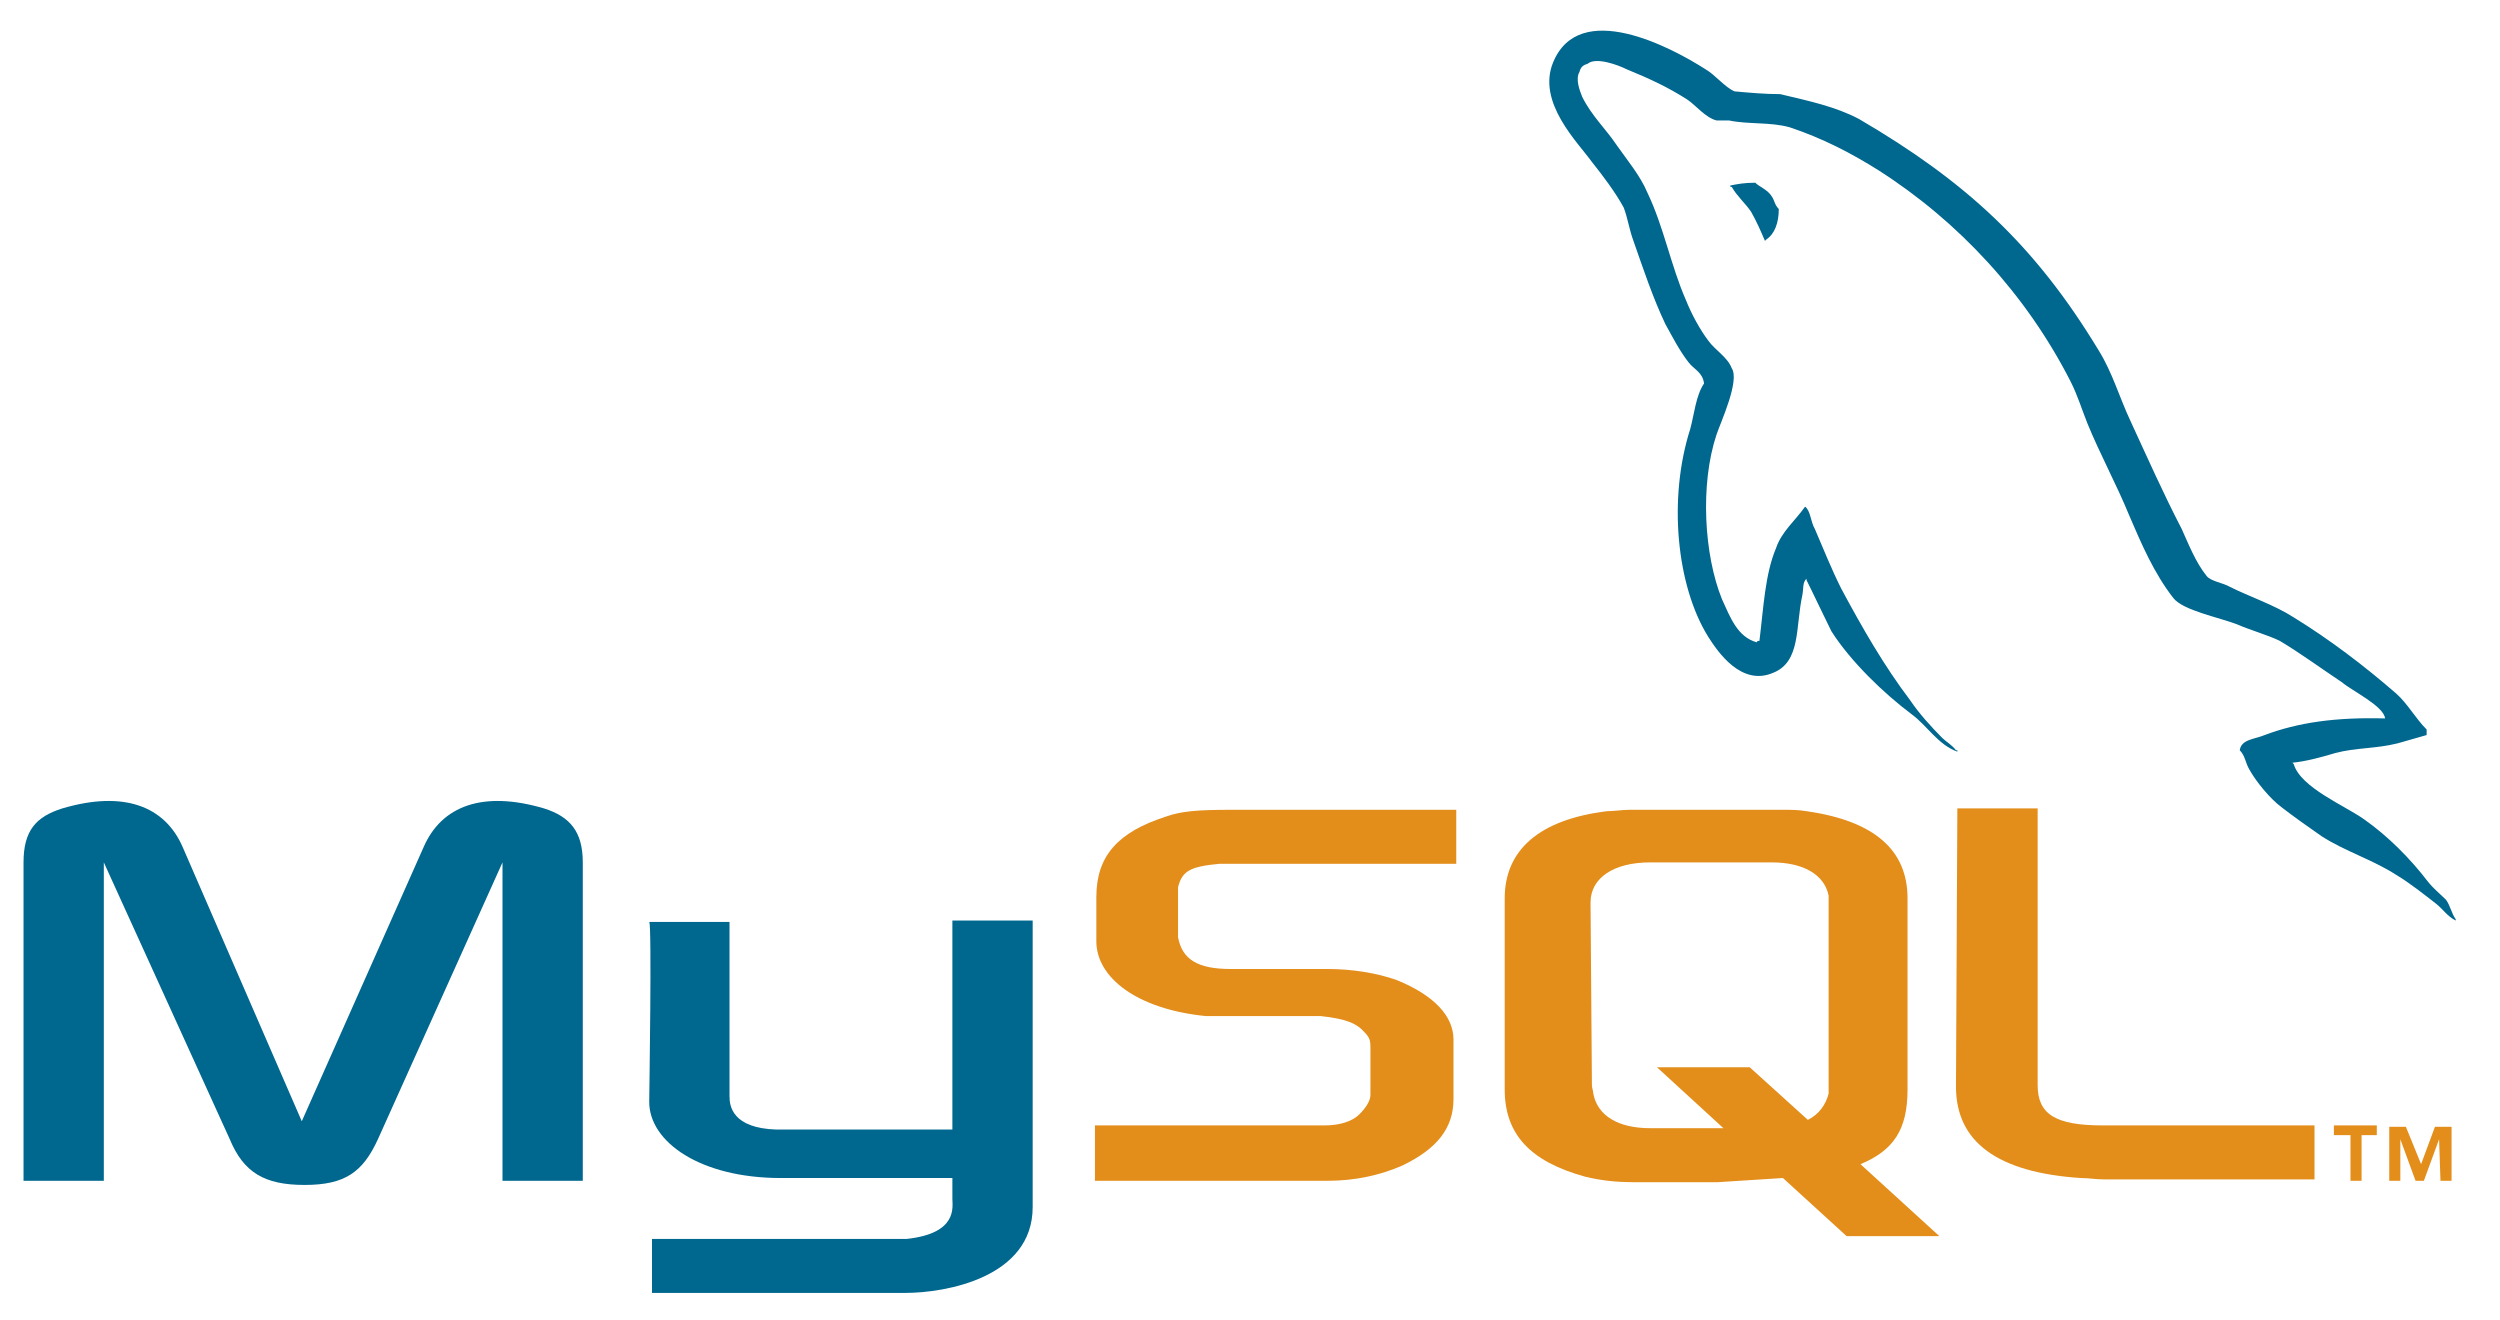
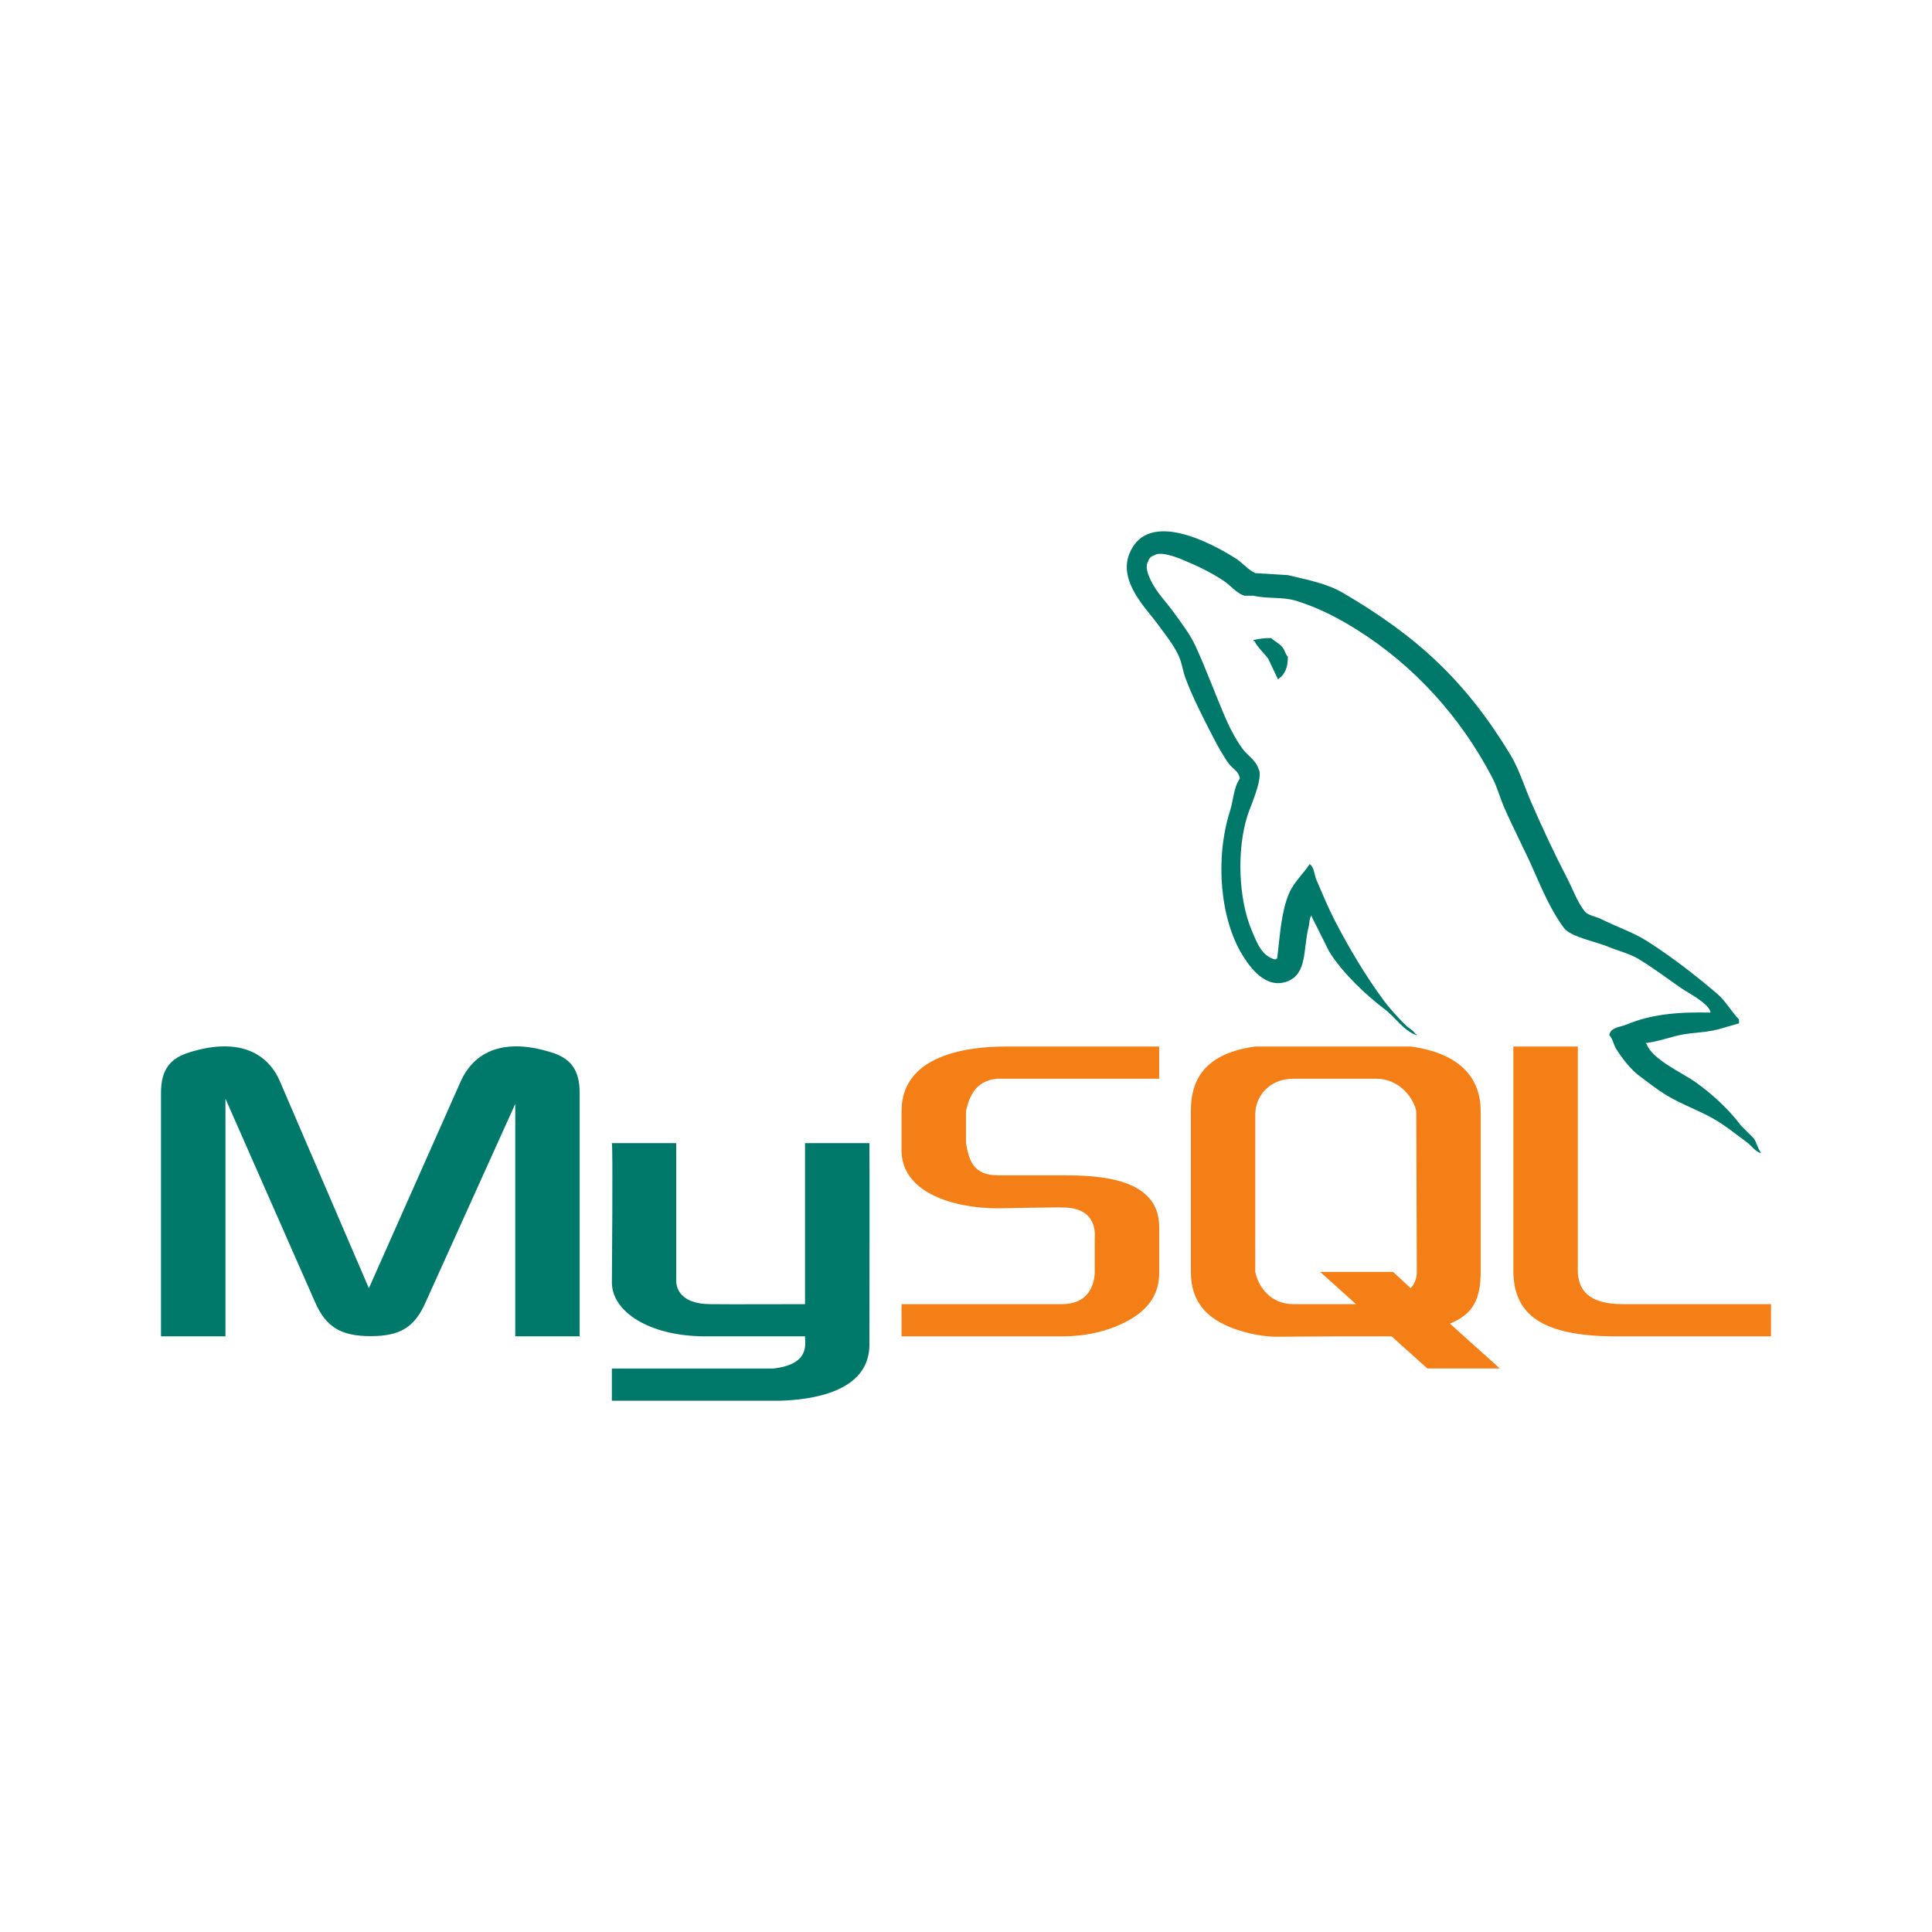
- <svg xmlns="http://www.w3.org/2000/svg" id="Layer_1" style="enable-background:new 0 0 180.6 95.3;" version="1.1" viewBox="0 0 180.6 95.3" xml:space="preserve">
-   <style type="text/css">
- 	.st0{fill:#00678F;}
- 	.st1{fill:#E38D1A;}
- </style>
-   <path class="st0" d="M1.7,85.3h5.8v-23l9.1,20c1,2.4,2.5,3.3,5.4,3.3c2.9,0,4.2-0.9,5.3-3.3l9-20v23h5.8v-23c0-2.2-0.9-3.3-2.8-3.9  c-4.4-1.3-7.4-0.2-8.7,2.8L21.8,81l-8.6-19.8c-1.3-3-4.3-4.1-8.7-2.8C2.6,59,1.7,60,1.7,62.3L1.7,85.3L1.7,85.3z" />
-   <path class="st0" d="M46.9,66.6h5.8v12.6c0,0.7,0.2,2.3,3.4,2.4c1.7,0,12.6,0,12.7,0V66.5h5.8c0,0,0,20.6,0,20.7  c0,5.1-6.3,6.2-9.2,6.2H47.1v-3.9c0,0,18.4,0,18.4,0c3.7-0.4,3.3-2.3,3.3-2.9v-1.5H56.4c-5.8,0-9.5-2.6-9.5-5.5  C46.9,79.3,47.1,66.7,46.9,66.6L46.9,66.6z" />
-   <path class="st0" d="M172.3,51.9c-3.6-0.1-6.3,0.3-8.7,1.2c-0.7,0.3-1.7,0.3-1.8,1.1c0.4,0.4,0.4,0.9,0.7,1.4  c0.5,0.9,1.5,2.1,2.3,2.7c0.9,0.7,1.9,1.4,2.9,2.1c1.7,1.1,3.7,1.7,5.4,2.8c1,0.6,2,1.4,2.9,2.1c0.5,0.4,0.8,0.9,1.4,1.2  c0,0,0-0.1,0-0.1c-0.3-0.4-0.4-1-0.7-1.4c-0.4-0.4-0.9-0.8-1.3-1.3c-1.3-1.7-2.9-3.3-4.6-4.5c-1.4-1-4.6-2.3-5.1-4c0,0,0,0-0.1-0.1  c1-0.1,2.1-0.4,3.1-0.7c1.5-0.4,2.9-0.3,4.5-0.7c0.7-0.2,1.4-0.4,2.1-0.6c0-0.1,0-0.3,0-0.4c-0.8-0.8-1.4-1.9-2.2-2.6  c-2.3-2-4.8-3.9-7.4-5.5c-1.4-0.9-3.2-1.5-4.6-2.2c-0.5-0.3-1.4-0.4-1.7-0.8c-0.8-1-1.3-2.3-1.8-3.4c-1.3-2.5-2.5-5.2-3.7-7.8  c-0.8-1.7-1.3-3.5-2.3-5.1c-4.6-7.6-9.6-12.2-17.3-16.7c-1.7-0.9-3.6-1.3-5.7-1.8c-1.1,0-2.2-0.1-3.3-0.2c-0.7-0.3-1.4-1.2-2.1-1.6  c-2.5-1.6-9.1-5.1-11-0.5c-1.2,2.9,1.8,5.8,2.8,7.2c0.8,1,1.7,2.2,2.3,3.3c0.3,0.8,0.4,1.6,0.7,2.4c0.7,2,1.4,4.1,2.3,6  c0.5,0.9,1,1.9,1.7,2.8c0.4,0.5,1,0.7,1.1,1.5c-0.6,0.9-0.7,2.2-1,3.3c-1.6,5-1,11.3,1.3,15c0.7,1.1,2.4,3.6,4.7,2.6  c2-0.8,1.6-3.3,2.1-5.6c0.1-0.5,0-0.9,0.3-1.2c0,0,0,0.1,0,0.1c0.6,1.2,1.2,2.5,1.8,3.7c1.4,2.2,3.8,4.5,5.8,6  c1.1,0.8,1.9,2.2,3.3,2.7c0,0,0-0.1,0-0.1c0,0,0,0-0.1,0c-0.3-0.4-0.7-0.6-1-0.9c-0.8-0.8-1.7-1.8-2.3-2.7c-1.9-2.5-3.5-5.3-5-8.1  c-0.7-1.4-1.3-2.9-1.9-4.3c-0.3-0.5-0.3-1.3-0.7-1.6c-0.7,1-1.7,1.8-2.1,3c-0.8,1.9-0.9,4.3-1.2,6.7c-0.2,0-0.1,0-0.2,0.1  c-1.4-0.4-1.9-1.8-2.5-3.1c-1.3-3.2-1.6-8.3-0.4-11.9c0.3-0.9,1.7-3.9,1.1-4.8c-0.3-0.8-1.2-1.3-1.7-2c-0.6-0.8-1.2-1.9-1.6-2.9  c-1.1-2.5-1.6-5.3-2.8-7.8c-0.5-1.2-1.5-2.4-2.2-3.4c-0.8-1.2-1.8-2.1-2.5-3.5c-0.2-0.5-0.5-1.3-0.2-1.8c0.1-0.4,0.3-0.5,0.6-0.6  c0.6-0.5,2.2,0.1,2.8,0.4c1.7,0.7,3,1.3,4.4,2.2c0.6,0.4,1.3,1.3,2.1,1.5c0.3,0,0.6,0,0.9,0c1.4,0.3,3,0.1,4.4,0.5  c2.4,0.8,4.5,1.9,6.4,3.1c5.8,3.7,10.7,9,13.9,15.3c0.5,1,0.8,2,1.2,3c0.9,2.2,2.1,4.4,3,6.6c0.9,2.1,1.8,4.2,3.2,6  c0.7,0.9,3.3,1.4,4.6,1.9c0.9,0.4,2.3,0.8,3.1,1.2c1.5,0.9,3,2,4.5,3C169.9,49.9,172.2,51,172.3,51.9L172.3,51.9z" />
-   <path class="st0" d="M126.8,13.2c-0.8,0-1.3,0.1-1.8,0.2c0,0,0,0,0,0.1c0,0,0,0,0.1,0c0.4,0.7,1,1.2,1.4,1.8c0.4,0.7,0.7,1.4,1,2.1  c0,0,0.1-0.1,0.1-0.1c0.6-0.4,0.9-1.2,0.9-2.2c-0.3-0.3-0.3-0.6-0.5-0.9C127.7,13.7,127.1,13.5,126.8,13.2L126.8,13.2z" />
-   <path class="st1" d="M79.1,85.3h16.8c2,0,3.8-0.4,5.4-1.1c2.5-1.2,3.7-2.7,3.7-4.8v-4.3c0-1.7-1.4-3.2-4.1-4.3  c-1.4-0.5-3.2-0.8-5-0.8h-7c-2.4,0-3.5-0.7-3.8-2.3c0-0.2,0-0.4,0-0.5v-2.6c0-0.1,0-0.3,0-0.5c0.3-1.2,0.9-1.5,3-1.7  c0.2,0,0.4,0,0.5,0h16.6v-3.9H88.9c-2.4,0-3.6,0.1-4.7,0.5c-3.4,1.1-5,2.8-5,5.8V68c0,2.6,2.9,4.9,7.9,5.4c0.5,0,1.1,0,1.7,0h6  c0.2,0,0.4,0,0.6,0c1.8,0.2,2.6,0.5,3.2,1.2c0.4,0.4,0.4,0.7,0.4,1.1v3.4c0,0.4-0.3,0.9-0.8,1.4s-1.4,0.8-2.5,0.8  c-0.2,0-0.4,0-0.6,0H79.1L79.1,85.3L79.1,85.3z" />
-   <path class="st1" d="M141.3,78.5c0,4,3,6.2,9,6.6c0.6,0,1.1,0.1,1.7,0.1h15.2v-3.9h-15.3c-3.4,0-4.7-0.8-4.7-2.9V58.4h-5.8  L141.3,78.5L141.3,78.5z" />
-   <path class="st1" d="M108.7,78.7V64.9c0-3.5,2.5-5.7,7.4-6.3c0.5,0,1.1-0.1,1.6-0.1h11.1c0.6,0,1.1,0,1.7,0.1  c4.9,0.7,7.3,2.8,7.3,6.3v13.8c0,2.9-1,4.4-3.4,5.4l5.7,5.2h-6.7l-4.6-4.2l-4.7,0.3h-6.2c-1,0-2.2-0.1-3.4-0.4  C110.5,83.9,108.7,81.9,108.7,78.7L108.7,78.7z M115,78.4c0,0.2,0.1,0.4,0.1,0.6c0.3,1.6,1.8,2.5,4.1,2.5h5.3l-4.8-4.4h6.7l4.2,3.8  c0.8-0.4,1.3-1.1,1.5-1.9c0-0.2,0-0.4,0-0.6V65.2c0-0.2,0-0.4,0-0.5c-0.3-1.5-1.8-2.4-4.1-2.4h-8.8c-2.6,0-4.3,1.1-4.3,2.9L115,78.4  L115,78.4z" />
-   <path class="st1" d="M169.8,85.3h0.8V82h1.1v-0.7h-3.1V82h1.2L169.8,85.3L169.8,85.3z M176.3,85.3h0.8v-3.9h-1.2l-1,2.7l-1.1-2.7  h-1.2v3.9h0.8v-3h0l1.1,3h0.6l1.1-3l0,0L176.3,85.3L176.3,85.3z" />
+ <svg xmlns="http://www.w3.org/2000/svg" viewBox="0 0 480 480" width="480px" height="480px">
+   <g id="surface4072037">
+     <path style=" stroke:none;fill-rule:nonzero;fill:rgb(100%,100%,100%);fill-opacity:1;" d="M 240 480 C 107.453 480 0 372.547 0 240 C 0 107.453 107.453 0 240 0 C 372.547 0 480 107.453 480 240 C 480 372.547 372.547 480 240 480 Z M 240 480 " />
+     <path style=" stroke:none;fill-rule:nonzero;fill:rgb(0%,47.451%,41.961%);fill-opacity:1;" d="M 40.016 332.012 L 56.016 332.012 L 56.016 272.969 L 78.242 323.441 C 80.98 329.734 84.73 331.961 92.09 331.961 C 99.449 331.961 103.051 329.734 105.789 323.441 L 128.016 274.258 L 128.016 332.012 L 144.016 332.012 L 144.016 271.527 C 144.016 265.719 141.707 262.902 136.941 261.449 C 125.551 257.867 117.898 260.961 114.441 268.719 L 91.648 320.051 L 69.574 268.719 C 66.258 260.969 58.473 257.867 47.074 261.449 C 42.309 262.902 40 265.711 40 271.52 L 40 332 L 40.016 332 Z M 40.016 332.012 " />
+     <path style=" stroke:none;fill-rule:nonzero;fill:rgb(0%,47.451%,41.961%);fill-opacity:1;" d="M 152.008 284.008 L 168.008 284.008 L 168.008 317.801 C 167.883 319.469 168.543 323.895 176.258 324.012 C 180.191 324.078 199.766 324.012 200.008 324.012 L 200.008 284.008 L 216.008 284.008 C 216.074 284.008 216.008 333.742 216.008 333.953 C 216.09 346.219 200.773 347.801 193.734 348.012 L 152.016 348.012 L 152.016 340.012 C 152.098 340.012 191.906 340.02 192.023 340.012 C 201.09 339.051 200.016 334.059 200.016 332.543 L 200.016 332.012 L 174.918 332.012 C 161 331.887 152.125 325.75 152.023 318.762 C 152.008 318.109 152.324 284.309 152.008 284.008 Z M 152.008 284.008 " />
+     <path style=" stroke:none;fill-rule:nonzero;fill:rgb(96.078%,49.804%,9.02%);fill-opacity:1;" d="M 224.008 332.012 L 264.066 332.012 C 269.316 332.012 274.418 330.91 278.469 329.012 C 285.219 325.91 288 321.719 288 316.211 L 288 304.809 C 288 292.508 272.75 292.008 264 292.008 L 248 292.008 C 241.707 292.008 240.75 288.211 240 284.008 L 240 276.008 C 240.75 272.809 242.148 268.508 247.691 268.008 C 254.133 268.008 287.992 268.008 287.992 268.008 L 287.992 260.008 L 249.941 260.008 C 243.648 260.008 223.992 260.758 223.992 276.008 L 223.992 285.902 C 223.992 292.902 230.141 298.602 243.492 300 C 244.992 300.102 246.492 300.203 247.984 300.203 C 247.984 300.203 263.535 299.902 263.984 300 C 272.984 300 271.984 307 271.984 308 L 271.984 316 C 271.984 317.102 271.734 324 263.891 324 C 263.293 324 223.984 324 223.984 324 L 223.984 332.012 Z M 224.008 332.012 " />
+     <path style=" stroke:none;fill-rule:nonzero;fill:rgb(96.078%,49.804%,9.02%);fill-opacity:1;" d="M 376 315.668 C 376 325.328 381.461 330.742 395.934 331.828 C 397.285 331.918 398.645 332 400 332 L 440 332 L 440 324 L 403.043 324 C 394.785 324 392 320.535 392 315.578 L 392 260 L 376 260 Z M 376 315.668 " />
+     <path style=" stroke:none;fill-rule:nonzero;fill:rgb(96.078%,49.804%,9.02%);fill-opacity:1;" d="M 295.867 316.008 L 295.867 276.008 C 295.867 267.508 300.035 261.645 311.832 260.008 L 350.535 260.008 C 362.336 261.645 367.867 267.5 367.867 276.008 L 367.867 315.859 C 367.867 322.75 366.074 326.453 360.234 328.852 L 372.633 340 L 354.633 340 L 345.719 332 L 335.242 332 L 317.441 332.102 C 314.867 332.102 312.152 331.742 309.168 330.926 C 300.219 328.484 295.867 323.785 295.867 316.008 Z M 311.867 316.008 C 312.684 319.902 315.809 324.012 321.367 324.012 L 336.902 324.012 L 328 316.008 L 346.125 316.008 L 350.449 320.027 C 350.449 320.027 352 318.762 352 316.008 C 352 313.258 351.867 276.008 351.867 276.008 C 351.051 272.395 347.383 268.008 341.969 268.008 L 321.375 268.008 C 315.133 268.008 311.875 272.574 311.875 276.824 Z M 311.867 316.008 " />
+     <path style=" stroke:none;fill-rule:nonzero;fill:rgb(0%,47.451%,41.961%);fill-opacity:1;" d="M 424.992 251.574 C 416.402 251.344 409.844 252.145 404.234 254.5 C 402.645 255.176 400.102 255.191 399.836 257.191 C 400.711 258.109 400.844 259.484 401.543 260.609 C 402.875 262.777 405.145 265.684 407.16 267.199 C 409.367 268.867 411.645 270.652 414 272.094 C 418.203 274.652 422.895 276.117 426.941 278.684 C 429.328 280.191 431.691 282.109 434.027 283.809 C 435.176 284.66 435.941 285.969 437.441 286.5 C 437.441 286.418 437.441 286.344 437.441 286.258 C 436.66 285.258 436.453 283.883 435.734 282.836 C 434.676 281.777 433.617 280.719 432.559 279.66 C 429.461 275.543 425.508 271.918 421.328 268.918 C 417.984 266.52 410.508 263.277 409.109 259.395 C 409.027 259.309 408.949 259.234 408.859 259.145 C 411.227 258.875 414 258.02 416.184 257.434 C 419.859 256.449 423.133 256.711 426.926 255.727 C 428.633 255.234 430.344 254.75 432.051 254.258 C 432.051 253.934 432.051 253.609 432.051 253.285 C 430.133 251.316 428.758 248.719 426.676 246.934 C 421.203 242.277 415.234 237.625 409.094 233.742 C 405.684 231.594 401.469 230.191 397.859 228.367 C 396.645 227.75 394.508 227.434 393.711 226.418 C 391.809 224 390.785 220.926 389.316 218.117 C 386.25 212.219 383.234 205.766 380.527 199.559 C 378.668 195.324 377.461 191.141 375.152 187.344 C 364.059 169.109 352.117 158.102 333.633 147.285 C 329.699 144.984 324.957 144.074 319.949 142.883 C 317.258 142.727 314.574 142.559 311.883 142.391 C 310.242 141.699 308.543 139.699 306.992 138.727 C 300.867 134.852 285.148 126.434 280.617 137.5 C 277.75 144.484 284.898 151.301 287.457 154.844 C 289.25 157.324 291.551 160.109 292.832 162.91 C 293.676 164.742 293.824 166.582 294.543 168.523 C 296.316 173.309 299.125 178.758 301.426 183.184 C 302.582 185.426 303.867 187.777 305.332 189.777 C 306.234 191 307.777 191.543 308.027 193.441 C 306.516 195.551 306.434 198.824 305.582 201.508 C 301.766 213.551 303.207 228.508 308.758 237.41 C 310.457 240.141 314.477 246.008 319.992 243.758 C 324.816 241.793 323.742 235.699 325.117 230.324 C 325.426 229.109 325.234 228.219 325.852 227.402 C 325.852 227.484 325.852 227.559 325.852 227.652 C 327.316 230.574 328.777 233.516 330.25 236.441 C 333.508 241.684 339.285 247.16 344.168 250.859 C 346.699 252.777 348.699 256.094 351.984 257.211 C 351.984 257.125 351.984 257.051 351.984 256.961 C 351.902 256.961 351.824 256.961 351.734 256.961 C 351.102 255.969 350.102 255.559 349.293 254.758 C 347.383 252.883 345.25 250.559 343.676 248.41 C 339.227 242.367 335.293 235.75 331.707 228.867 C 330 225.574 328.508 221.961 327.066 218.609 C 326.508 217.316 326.516 215.367 325.359 214.699 C 323.777 217.152 321.457 219.133 320.234 222.027 C 318.285 226.652 318.027 232.301 317.309 238.141 C 316.875 238.293 317.066 238.191 316.816 238.383 C 313.418 237.559 312.219 234.066 310.949 231.059 C 307.75 223.461 307.16 211.227 309.977 202.484 C 310.699 200.219 313.992 193.094 312.668 191 C 312.035 188.91 309.934 187.699 308.766 186.109 C 307.309 184.141 305.867 181.543 304.859 179.266 C 302.242 173.344 299.758 166.449 297 160.457 C 295.684 157.594 293.457 154.699 291.625 152.16 C 289.602 149.344 287.324 147.266 285.758 143.859 C 285.199 142.648 284.441 140.707 285.266 139.457 C 285.535 138.617 285.898 138.266 286.734 137.992 C 288.148 136.891 292.094 138.352 293.574 138.965 C 297.492 140.59 300.758 142.141 304.074 144.344 C 305.668 145.398 307.273 147.441 309.199 148.008 C 309.934 148.008 310.668 148.008 311.402 148.008 C 314.844 148.801 318.691 148.258 321.902 149.234 C 327.582 150.957 332.668 153.641 337.285 156.559 C 351.367 165.449 362.875 178.102 370.75 193.199 C 372.016 195.633 372.566 197.949 373.676 200.527 C 375.926 205.727 378.766 211.074 381 216.16 C 383.234 221.234 385.418 226.352 388.574 230.574 C 390.242 232.793 396.66 233.984 399.566 235.219 C 401.609 236.086 404.961 236.977 406.895 238.141 C 410.594 240.375 414.176 243.035 417.633 245.469 C 419.402 246.691 424.727 249.367 424.992 251.574 Z M 424.992 251.574 " />
+     <path style=" stroke:none;fill-rule:nonzero;fill:rgb(0%,47.451%,41.961%);fill-opacity:1;" d="M 315.816 158.523 C 314.027 158.492 312.758 158.719 311.418 159.016 C 311.418 159.102 311.418 159.176 311.418 159.266 C 311.5 159.266 311.574 159.266 311.668 159.266 C 312.527 161.016 314.027 162.16 315.082 163.668 C 315.902 165.375 316.707 167.082 317.527 168.793 C 317.609 168.707 317.684 168.633 317.766 168.551 C 319.277 167.484 319.977 165.785 319.969 163.176 C 319.359 162.535 319.266 161.734 318.742 160.977 C 318.043 159.949 316.691 159.375 315.816 158.523 Z M 315.816 158.523 " />
+   </g>
</svg>
